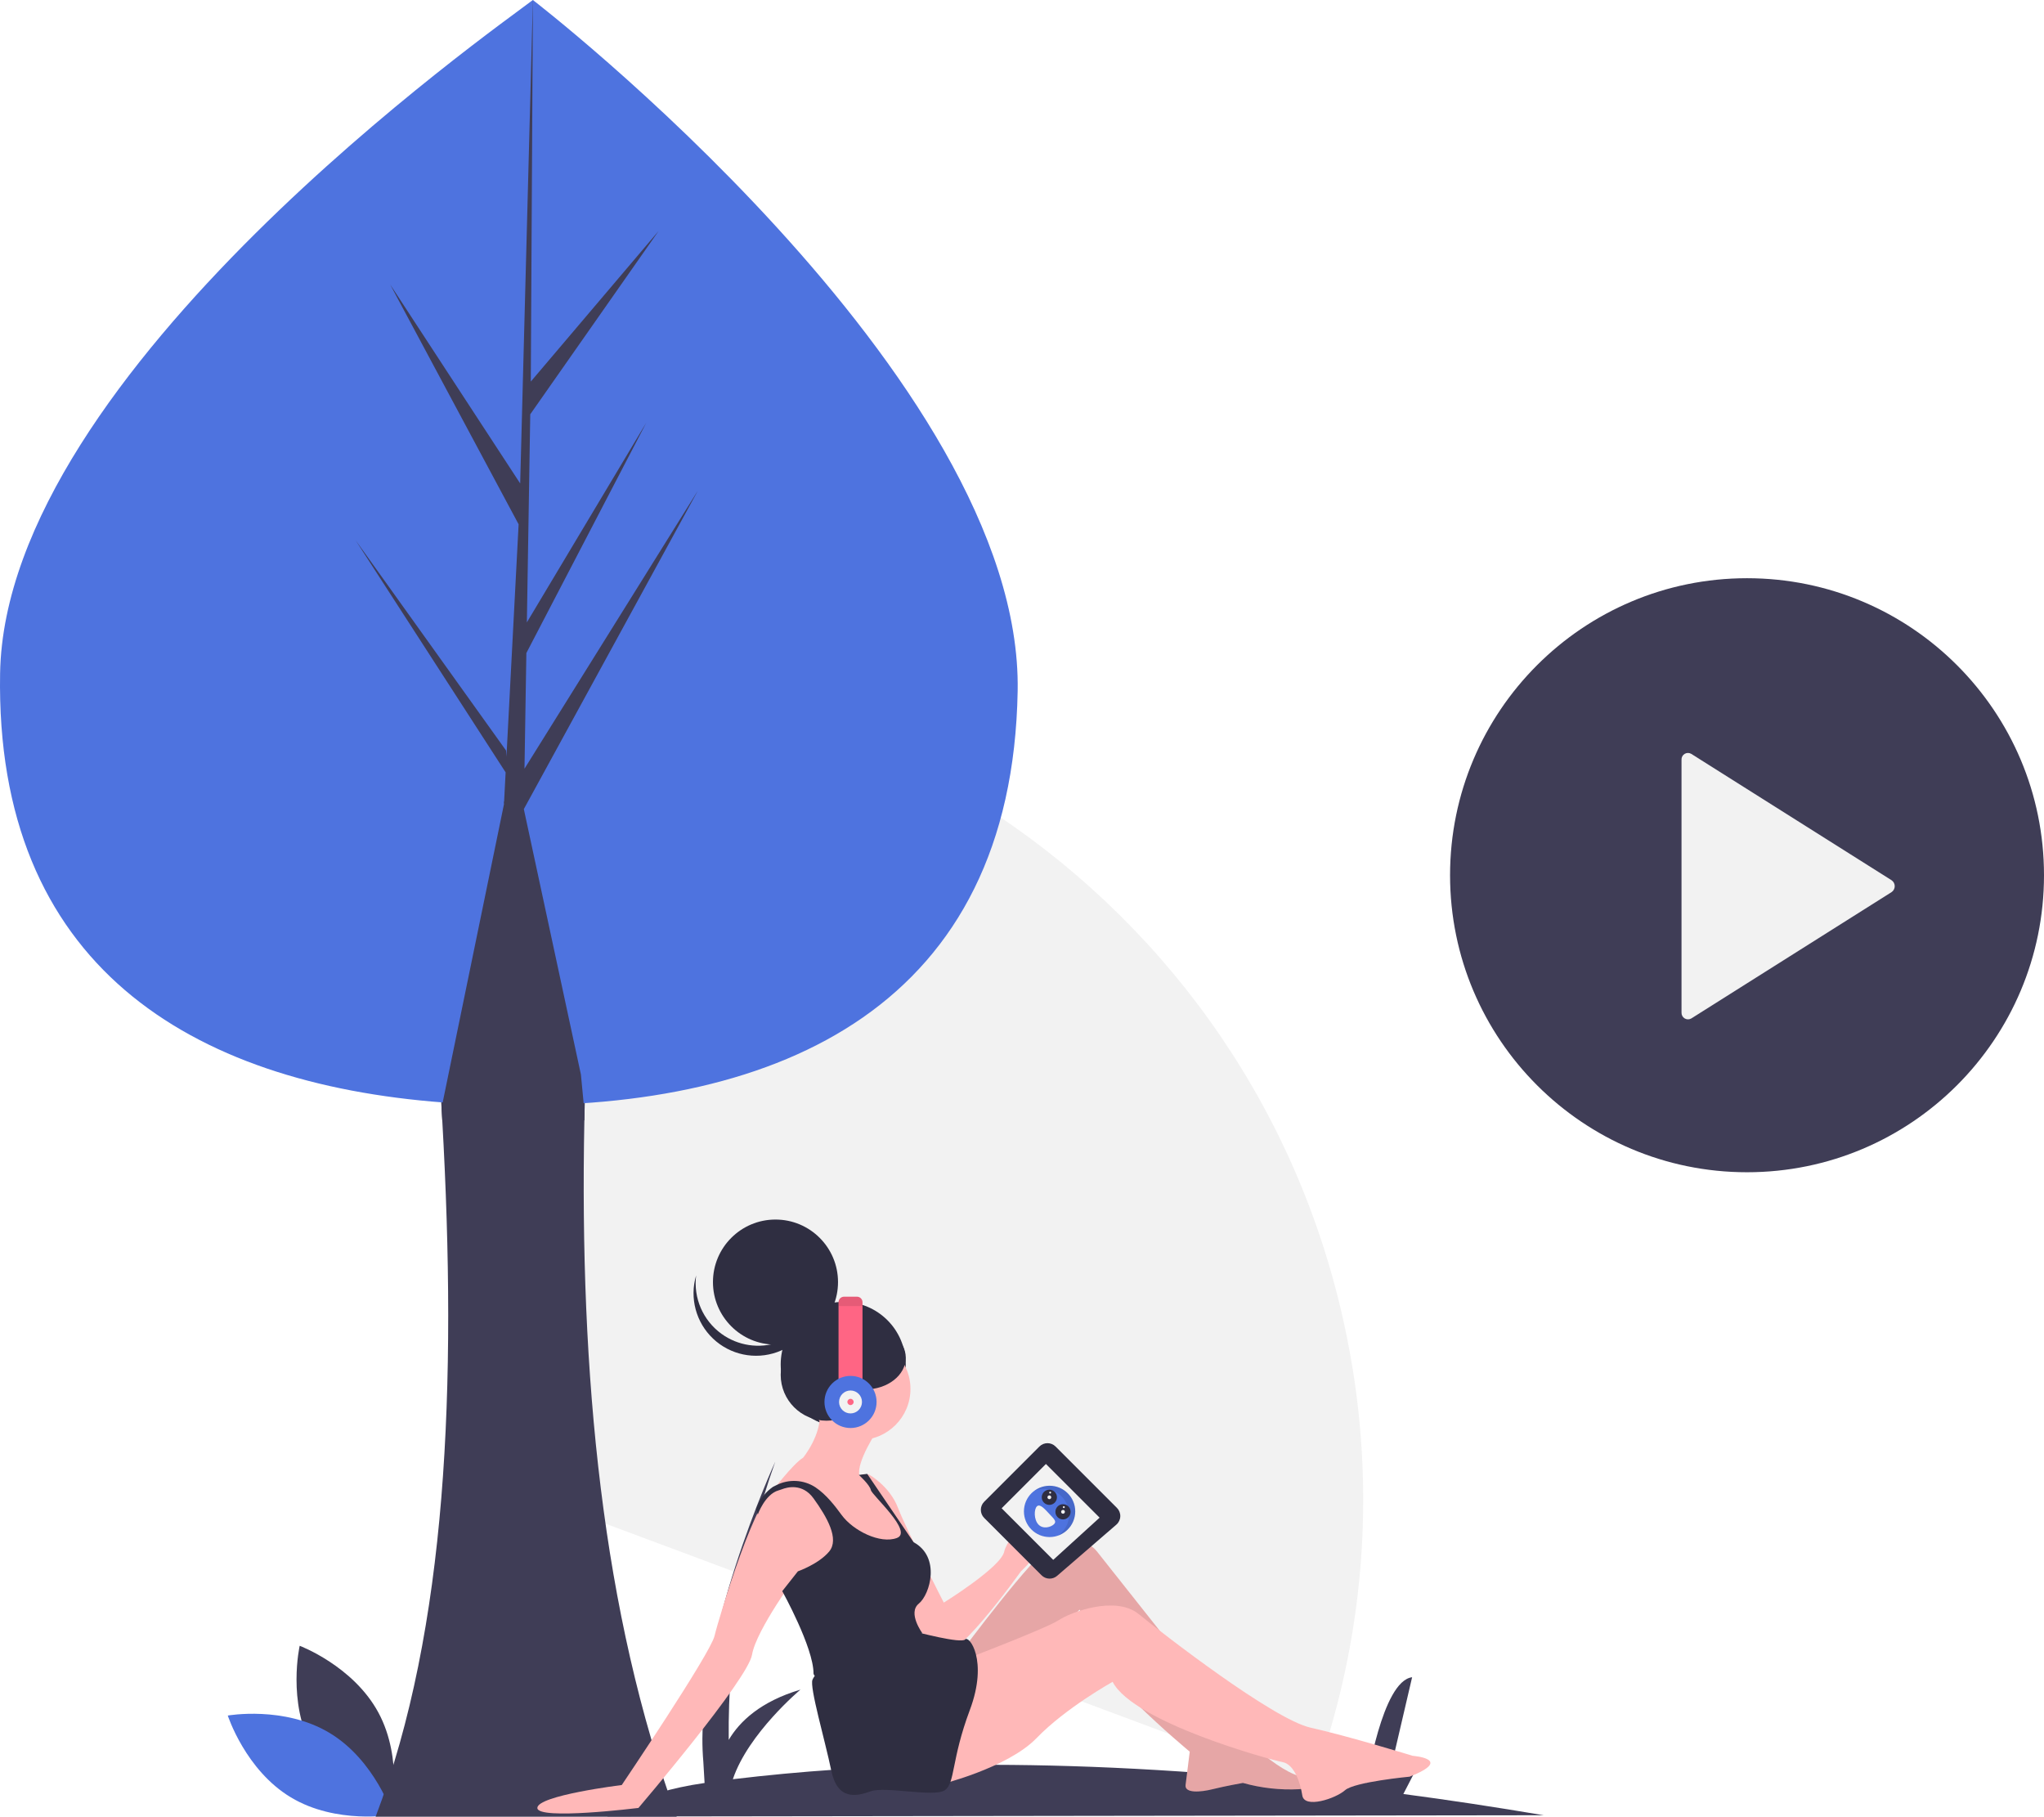
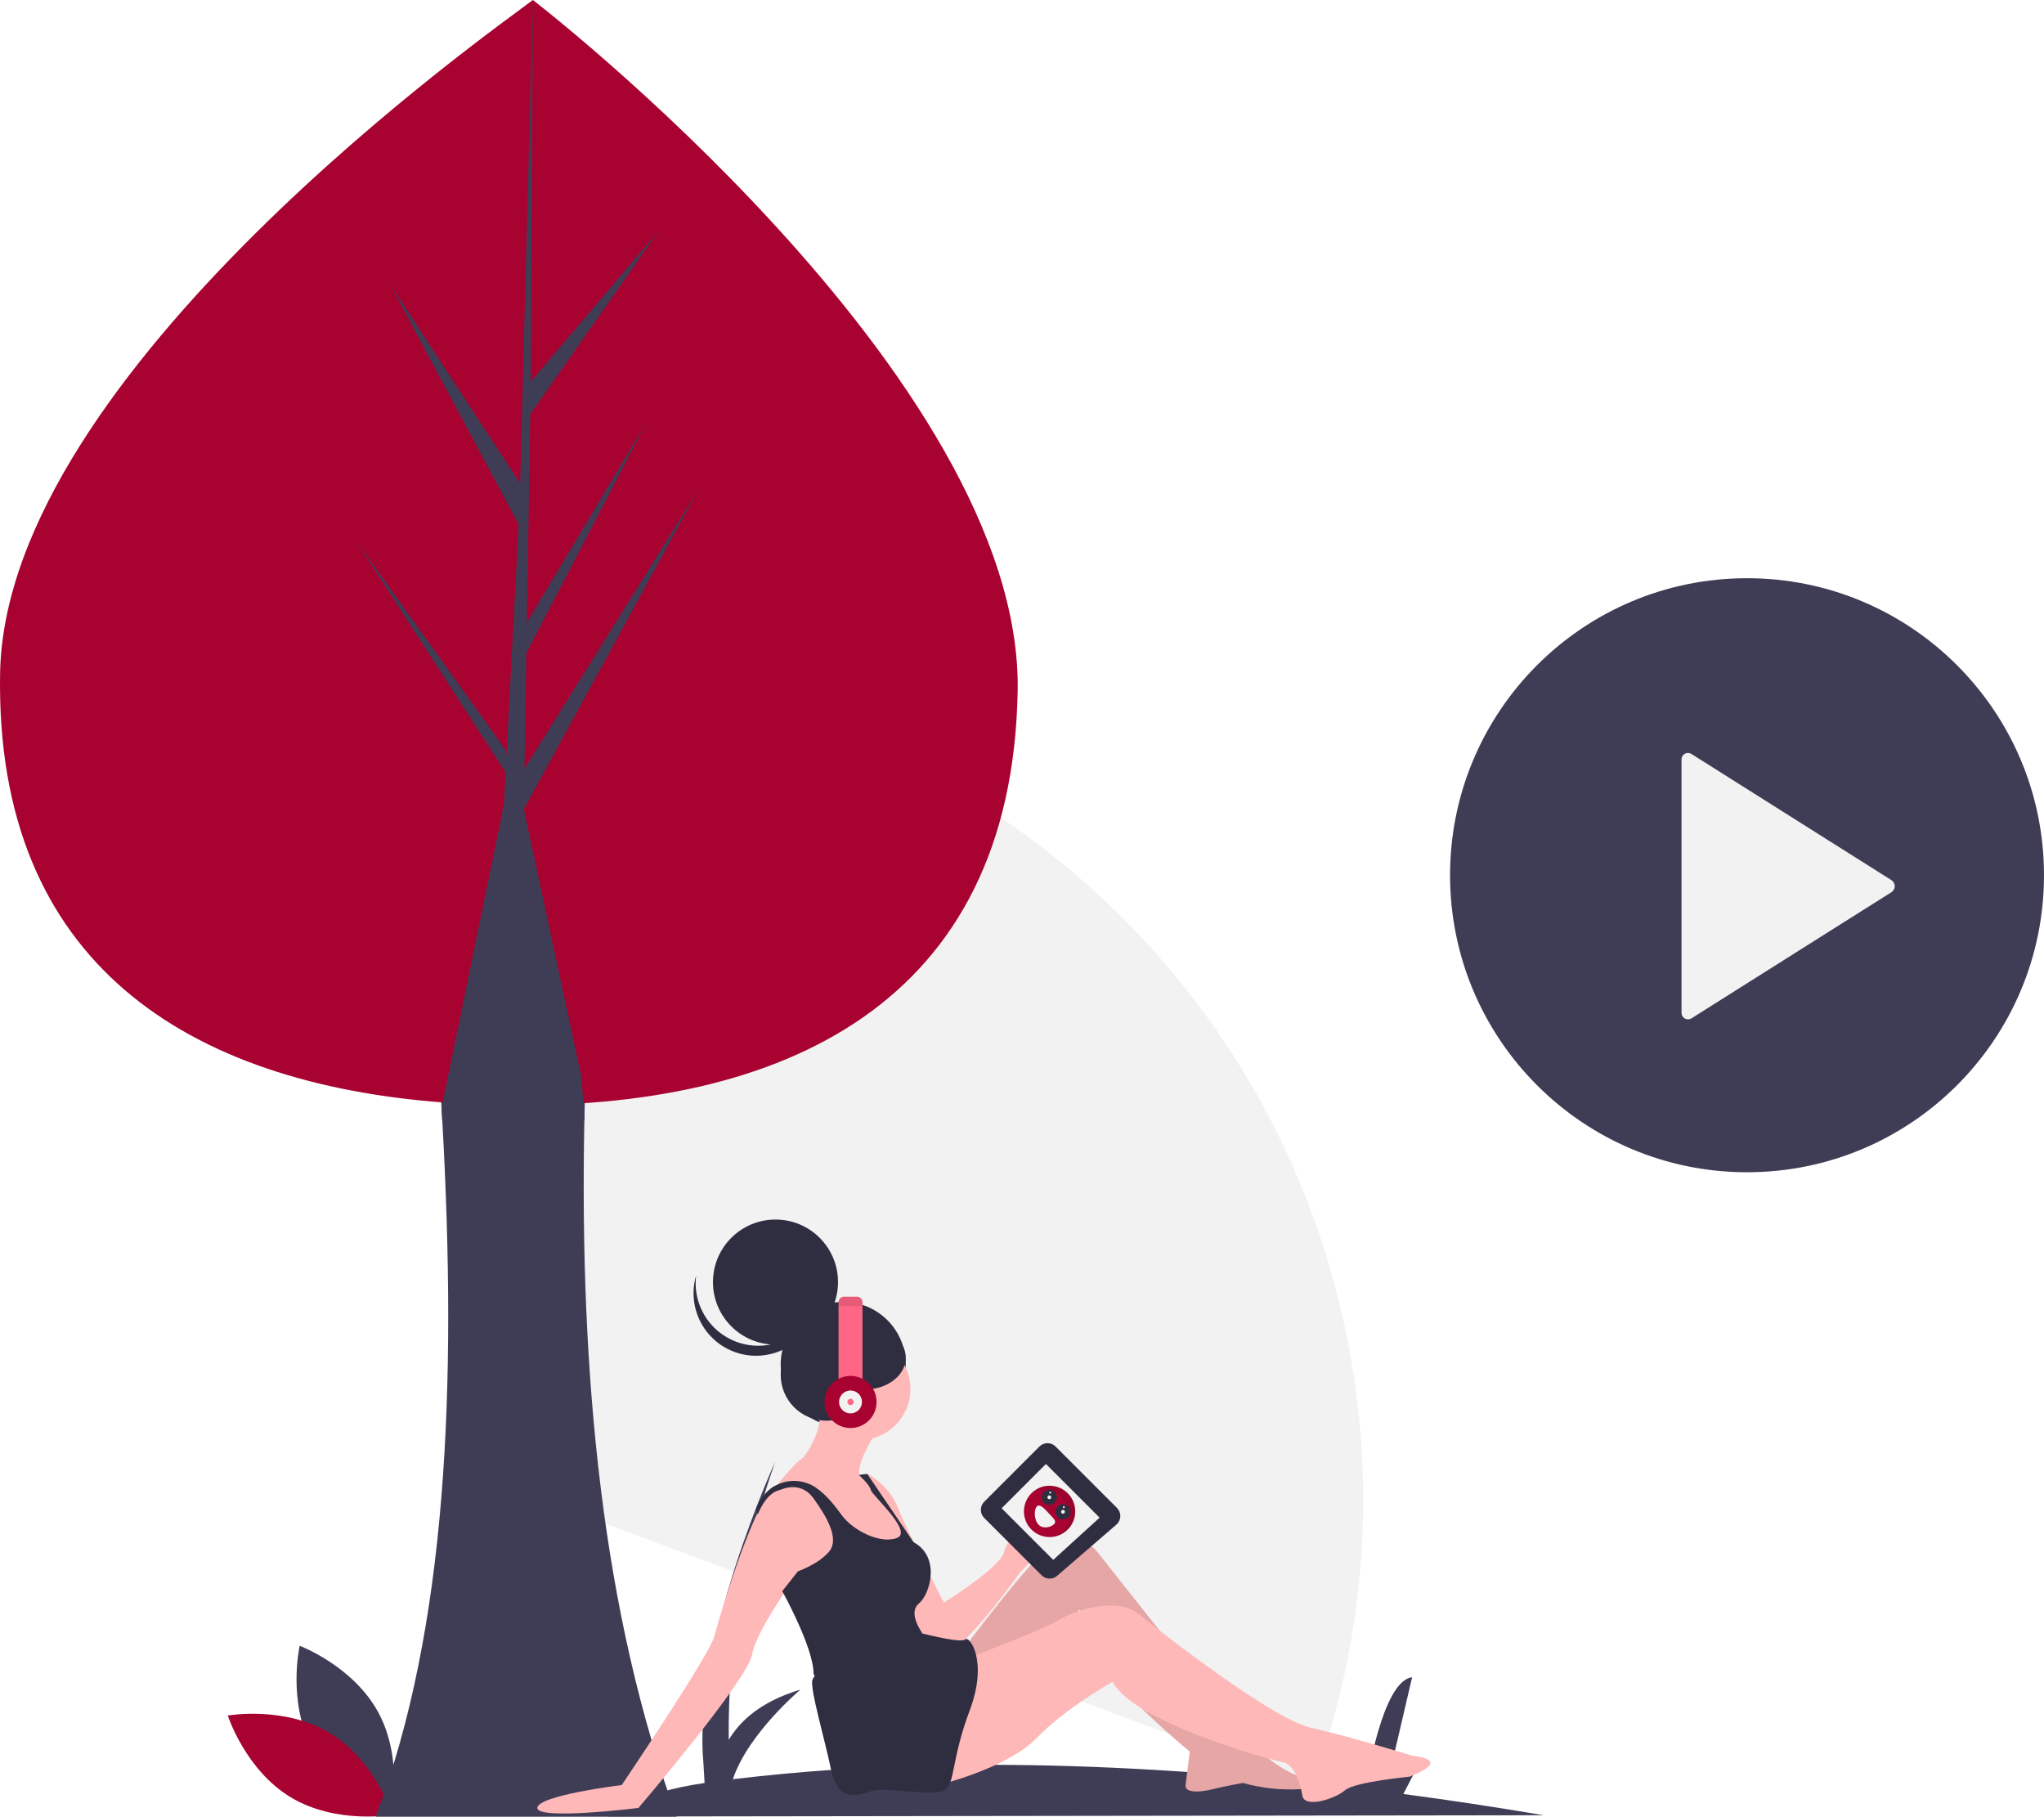
<svg xmlns="http://www.w3.org/2000/svg" id="f6781722-f228-421a-a89e-cafb7a52e09a" data-name="Layer 1" width="936.067" height="831.85" viewBox="0 0 936.067 831.85">
  <circle cx="800.067" cy="400.754" r="136" fill="#3f3d56" />
  <path d="M305.951,351.124l73.501,369.492L732.442,852.319a374.936,374.936,0,0,0,16.502-205.203C708.35,443.051,510.016,310.531,305.951,351.124Z" transform="translate(-131.9663 -34.07501)" fill="#f2f2f2" />
  <path d="M274.975,834.611c11.55,21.42,36.063,30.615,36.063,30.615s5.787-25.533-5.763-46.953-36.063-30.615-36.063-30.615S263.425,813.191,274.975,834.611Z" transform="translate(-131.9663 -34.07501)" fill="#3f3d56" />
-   <path d="M282.914,827.564C303.766,840.109,311.797,865.028,311.797,865.028s-25.777,4.579-46.63-7.967-28.883-37.464-28.883-37.464S262.061,815.018,282.914,827.564Z" transform="translate(-131.9663 -34.07501)" fill="#4e73df" />
+   <path d="M282.914,827.564C303.766,840.109,311.797,865.028,311.797,865.028s-25.777,4.579-46.63-7.967-28.883-37.464-28.883-37.464S262.061,815.018,282.914,827.564Z" transform="translate(-131.9663 -34.07501)" fill="#a80231" />
  <path d="M303.98,865.925c32.67-85.93,37.39-197.12,30.53-318.79q-.15-2.88-.33-5.78-1.545-26.31-3.76-53.21h71.31q-1.455,27.93-2.07,55.32c-.03,1.21-.05,2.41-.08,3.6-2.28,116.92,8.19,225.56,42.29,318.86Z" transform="translate(-131.9663 -34.07501)" fill="#3f3d56" />
  <path d="M838.923,865.249q-33.42-5.662-64.281-9.725l8.133-15.769c-2.743-.953-14.792,8.078-14.792,8.078L778.657,802.058C764.864,803.721,757.851,850.46,757.851,850.46l-15.411-15.802,7.461,17.766c-62.968-7.415-117.349-10.165-163.09-10.264l6.961-13.497c-2.743-.953-14.792,8.078-14.792,8.078l10.674-45.775c-13.793,1.663-20.806,48.402-20.806,48.402l-15.411-15.802,7.902,18.817a916.123,916.123,0,0,0-93.754,6.368c7.041-21.026,30.96-41.023,30.96-41.023-18.267,5.433-27.849,14.537-32.855,23.024a368.672,368.672,0,0,1,21.309-127.381S449.242,785.533,454.06,840.684l.576,9.793c-32.009,4.583-44.602,15.352-44.602,15.352Z" transform="translate(-131.9663 -34.07501)" fill="#3f3d56" />
-   <path d="M598.014,350.437c-2.482,143.567-107.672,191.885-236.35,189.661q-4.483-.078-8.922-.236-8.943-.313-17.693-.973C219.028,530.153,129.702,475.897,132.01,342.38,134.399,204.207,359.589,46.688,376,34.075,376.014,34.075,600.496,206.881,598.014,350.437Z" transform="translate(-131.9663 -34.07501)" fill="#4e73df" />
+   <path d="M598.014,350.437c-2.482,143.567-107.672,191.885-236.35,189.661q-4.483-.078-8.922-.236-8.943-.313-17.693-.973C219.028,530.153,129.702,475.897,132.01,342.38,134.399,204.207,359.589,46.688,376,34.075,376.014,34.075,600.496,206.881,598.014,350.437Z" transform="translate(-131.9663 -34.07501)" fill="#a80231" />
  <circle cx="386.163" cy="624.753" r="28.636" fill="#2f2e41" />
  <circle cx="355.141" cy="587.048" r="28.636" fill="#2f2e41" />
  <path d="M462.407,644.836a28.638,28.638,0,0,0,44.222-15.036A28.638,28.638,0,1,1,450.767,618.056,28.627,28.627,0,0,0,462.407,644.836Z" transform="translate(-131.9663 -34.07501)" fill="#2f2e41" />
  <circle cx="393.561" cy="635.968" r="23.386" fill="#ffb8b8" />
  <path d="M533.641,689.134s-9.545,14.318-8.114,20.523c0,0,6.205,2.864,6.205,3.818s5.727,10.023,5.727,10.023l6.682,9.068,2.864,11.932H533.164l-15.273-11.932L503.096,716.339s-10.023-4.773-15.273-.955l-2.864,2.386s10.023-13.364,14.795-16.227c0,0,8.591-10.5,7.636-21Z" transform="translate(-131.9663 -34.07501)" fill="#ffb8b8" />
  <path d="M529.823,709.18s9.545,5.25,13.364,15.273,21,43.432,21,43.432,1.432,21.477.477,22.432-11.932-9.545-13.841-12.409-9.545-37.227-9.545-37.227l-12.409-20.045-2.386-11.454Z" transform="translate(-131.9663 -34.07501)" fill="#ffb8b8" />
  <path d="M559.891,769.316l4.295-1.432s26.25-16.227,27.682-23.386,22.432-31.023,22.909-18.136-15.273,27.204-15.273,27.204-34.363,48.204-36.273,34.363Z" transform="translate(-131.9663 -34.07501)" fill="#ffb8b8" />
  <path d="M516.459,736.384s-.477,13.364-19.091,18.136c0,0-19.091,25.773-21,37.227s-52.022,70.159-52.022,70.159-46.295,5.727-46.295,0,38.659-10.5,38.659-10.5,40.568-60.136,42.477-68.25,20.045-68.25,28.636-67.772c0,0,8.114-3.818,12.886-.955S516.459,736.384,516.459,736.384Z" transform="translate(-131.9663 -34.07501)" fill="#ffb8b8" />
  <path d="M572.3,790.316s33.409-44.863,40.568-47.727,16.227-4.773,21.477,1.909S701.64,829.452,701.64,829.452s21.954,22.432,32.932,18.136c0,0,5.727,4.773-7.636,5.727a79.631,79.631,0,0,1-25.773-2.864s-8.114,1.432-13.841,2.864-12.886,1.909-12.409-1.909l1.909-15.273s-49.159-40.568-50.591-57.75c0,0,.955-8.114,0-7.159s-21,22.432-30.068,27.204-31.5,11.454-31.5,11.454Z" transform="translate(-131.9663 -34.07501)" fill="#ffb8b8" />
  <path d="M572.3,790.316s33.409-44.863,40.568-47.727,16.227-4.773,21.477,1.909S701.64,829.452,701.64,829.452s21.954,22.432,32.932,18.136c0,0,5.727,4.773-7.636,5.727a79.631,79.631,0,0,1-25.773-2.864s-8.114,1.432-13.841,2.864-12.886,1.909-12.409-1.909l1.909-15.273s-49.159-40.568-50.591-57.75c0,0,.955-8.114,0-7.159s-21,22.432-30.068,27.204-31.5,11.454-31.5,11.454Z" transform="translate(-131.9663 -34.07501)" opacity="0.1" />
  <path d="M567.05,796.52s43.909-16.704,49.636-20.523,26.25-11.454,36.75-2.864,61.568,48.204,78.75,52.022,46.773,12.886,46.773,12.886,19.091,1.432-1.432,9.545c0,0-25.295,2.386-29.591,6.205s-18.614,8.591-19.568,2.386-3.818-14.318-9.068-15.273S651.049,822.77,641.504,804.156c0,0-21.477,11.932-34.841,25.773s-44.863,21.477-44.863,21.477Z" transform="translate(-131.9663 -34.07501)" fill="#ffb8b8" />
  <path d="M551.3,781.247s20.921,5.561,22.631,3.496,10.778,9.39,2.187,32.299-6.682,33.409-11.454,36.75-27.204-1.909-33.886.477-15.273,4.295-18.136-9.545-10.023-38.182-8.591-41.523,9.068-10.977,9.068-10.977l15.75-8.114Z" transform="translate(-131.9663 -34.07501)" fill="#2f2e41" />
  <path d="M478.993,727.555s3.323-9.307,9.491-11.052a15.846,15.846,0,0,0,1.54-.505c2.317-.92,9.385-2.928,14.503,4.159,6.205,8.591,11.932,18.614,7.159,24.341s-14.318,9.068-14.318,9.068l-7.159,9.068s14.318,25.773,14.318,37.704c0,0,.477,4.773,8.591-3.818s41.317-14.53,41.317-14.53-6.953-9.333-1.703-13.629,10.056-21.405-2.369-28.123L529.107,708.941l-3.818.477s5.011,4.534,5.489,6.92,19.568,19.091,11.932,21.954-20.045-3.341-25.295-10.5c-2.887-3.937-6.93-9.319-12.048-12.729a17.845,17.845,0,0,0-17.849-.958l-1.603.801h0a20.445,20.445,0,0,0-7.068,8.696l-.569,1.327Z" transform="translate(-131.9663 -34.07501)" fill="#2f2e41" />
  <circle cx="378.527" cy="629.525" r="21" fill="#2f2e41" />
  <ellipse cx="396.186" cy="621.65" rx="18.614" ry="14.557" fill="#2f2e41" />
  <ellipse cx="389.266" cy="644.559" rx="3.102" ry="5.489" fill="#a0616a" />
  <path d="M515.982,630.363V668.373H526.959V630.363a2.558,2.558,0,0,0-2.558-2.558h-5.861A2.558,2.558,0,0,0,515.982,630.363Z" transform="translate(-131.9663 -34.07501)" fill="#ff6584" />
-   <circle cx="389.504" cy="641.934" r="11.932" fill="#4e73df" />
+   <circle cx="389.504" cy="641.934" r="11.932" fill="#a80231" />
  <circle cx="389.504" cy="641.934" r="5.25" fill="#f2f2f2" />
  <circle cx="389.504" cy="641.934" r="1.432" fill="#ff6584" />
  <path d="M515.982,630.363v1.737H526.959v-1.737a2.558,2.558,0,0,0-2.558-2.558h-5.861A2.558,2.558,0,0,0,515.982,630.363Z" transform="translate(-131.9663 -34.07501)" opacity="0.1" />
  <path d="M643.483,724.522,615.381,696.42a5.242,5.242,0,0,0-7.413,0l-25.28,25.28a5.242,5.242,0,0,0,0,7.413l26.256,26.256a5.242,5.242,0,0,0,7.133.26l27.125-23.435A5.242,5.242,0,0,0,643.483,724.522Z" transform="translate(-131.9663 -34.07501)" fill="#2f2e41" />
  <polygon points="503.572 694.911 478.992 670.332 458.708 690.616 482.333 714.241 503.572 694.911" fill="#f2f2f2" />
-   <circle cx="480.663" cy="692.048" r="11.746" fill="#4e73df" />
+   <circle cx="480.663" cy="692.048" r="11.746" fill="#a80231" />
  <path d="M617.857,736.134a11.746,11.746,0,0,0-11.966-19.632,11.746,11.746,0,1,1,10.66,20.693A11.827,11.827,0,0,0,617.857,736.134Z" transform="translate(-131.9663 -34.07501)" opacity="0.1" />
  <path d="M606.854,723.789c-1.401,1.316-1.475,6.054.664,8.33s5.681,1.229,7.081-.087.13-2.403-2.009-4.679S608.255,722.472,606.854,723.789Z" transform="translate(-131.9663 -34.07501)" fill="#f2f2f2" />
  <circle cx="486.812" cy="692.239" r="3.48" fill="#2f2e41" />
  <circle cx="480.556" cy="685.581" r="3.48" fill="#2f2e41" />
  <circle cx="486.812" cy="692.239" r="0.87" fill="#f2f2f2" />
  <circle cx="487.187" cy="690.096" r="0.435" fill="#f2f2f2" />
  <circle cx="480.931" cy="683.439" r="0.435" fill="#f2f2f2" />
  <circle cx="480.556" cy="685.581" r="0.87" fill="#f2f2f2" />
  <path d="M902.034,381.966V497.675a2.979,2.979,0,0,0,4.462,2.746l91.72-57.854a3.278,3.278,0,0,0,0-5.454l-91.72-57.854A2.951,2.951,0,0,0,902.034,381.966Z" transform="translate(-131.9663 -34.07501)" fill="#f2f2f2" />
  <path d="M399.66,543.465,398,526.075l-8.16-37.93-17.98-83.6,79.68-145.77-79.38,127.28.86-52.97,54.92-105.47-54.69,91.44,1.55-95.28,58.8-83.96-58.55,68.98.96-173.98v-.74l-.03.75-5.79,220.62-59.55-91.12,58.83,109.82-5.57,106.42-.17-2.82-68.92-96.31,68.71,106.29-.69,13.3-.13.21.06,1.09-17.64,85.82-10.94,53.21q.18,2.895.33,5.78c10.03.22,58.51-.14,65.07-.07Z" transform="translate(-131.9663 -34.07501)" fill="#3f3d56" />
</svg>
